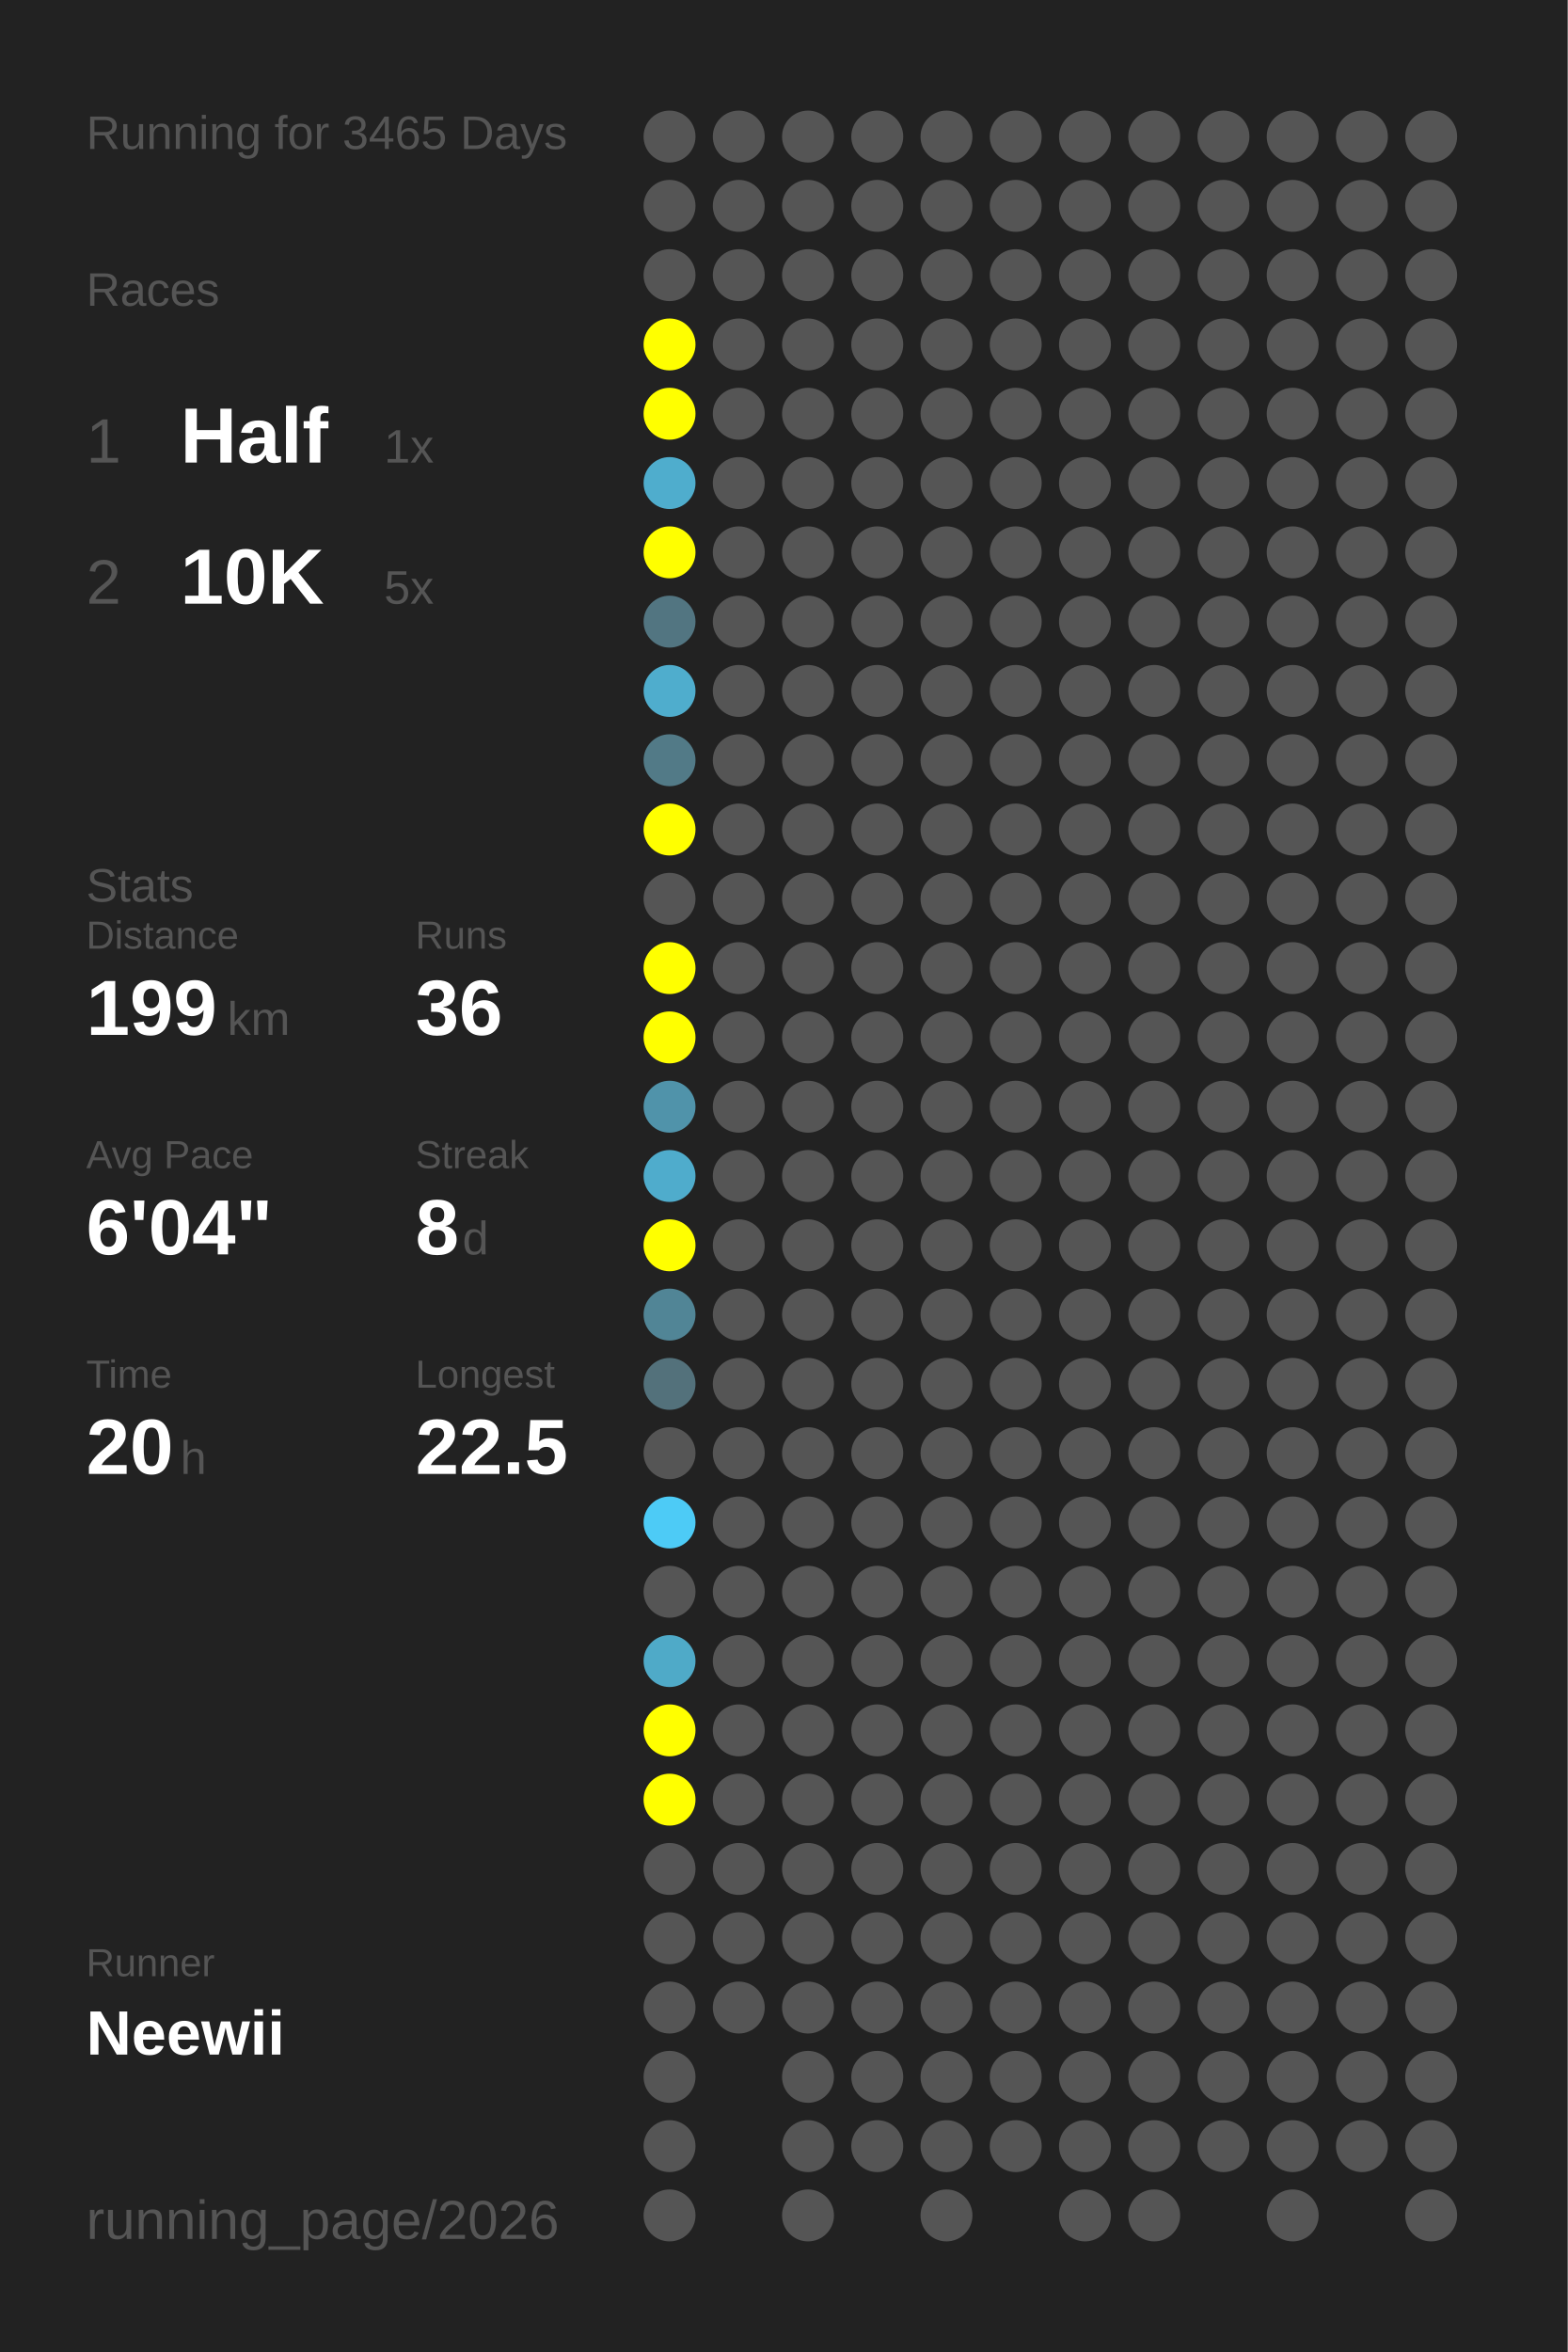
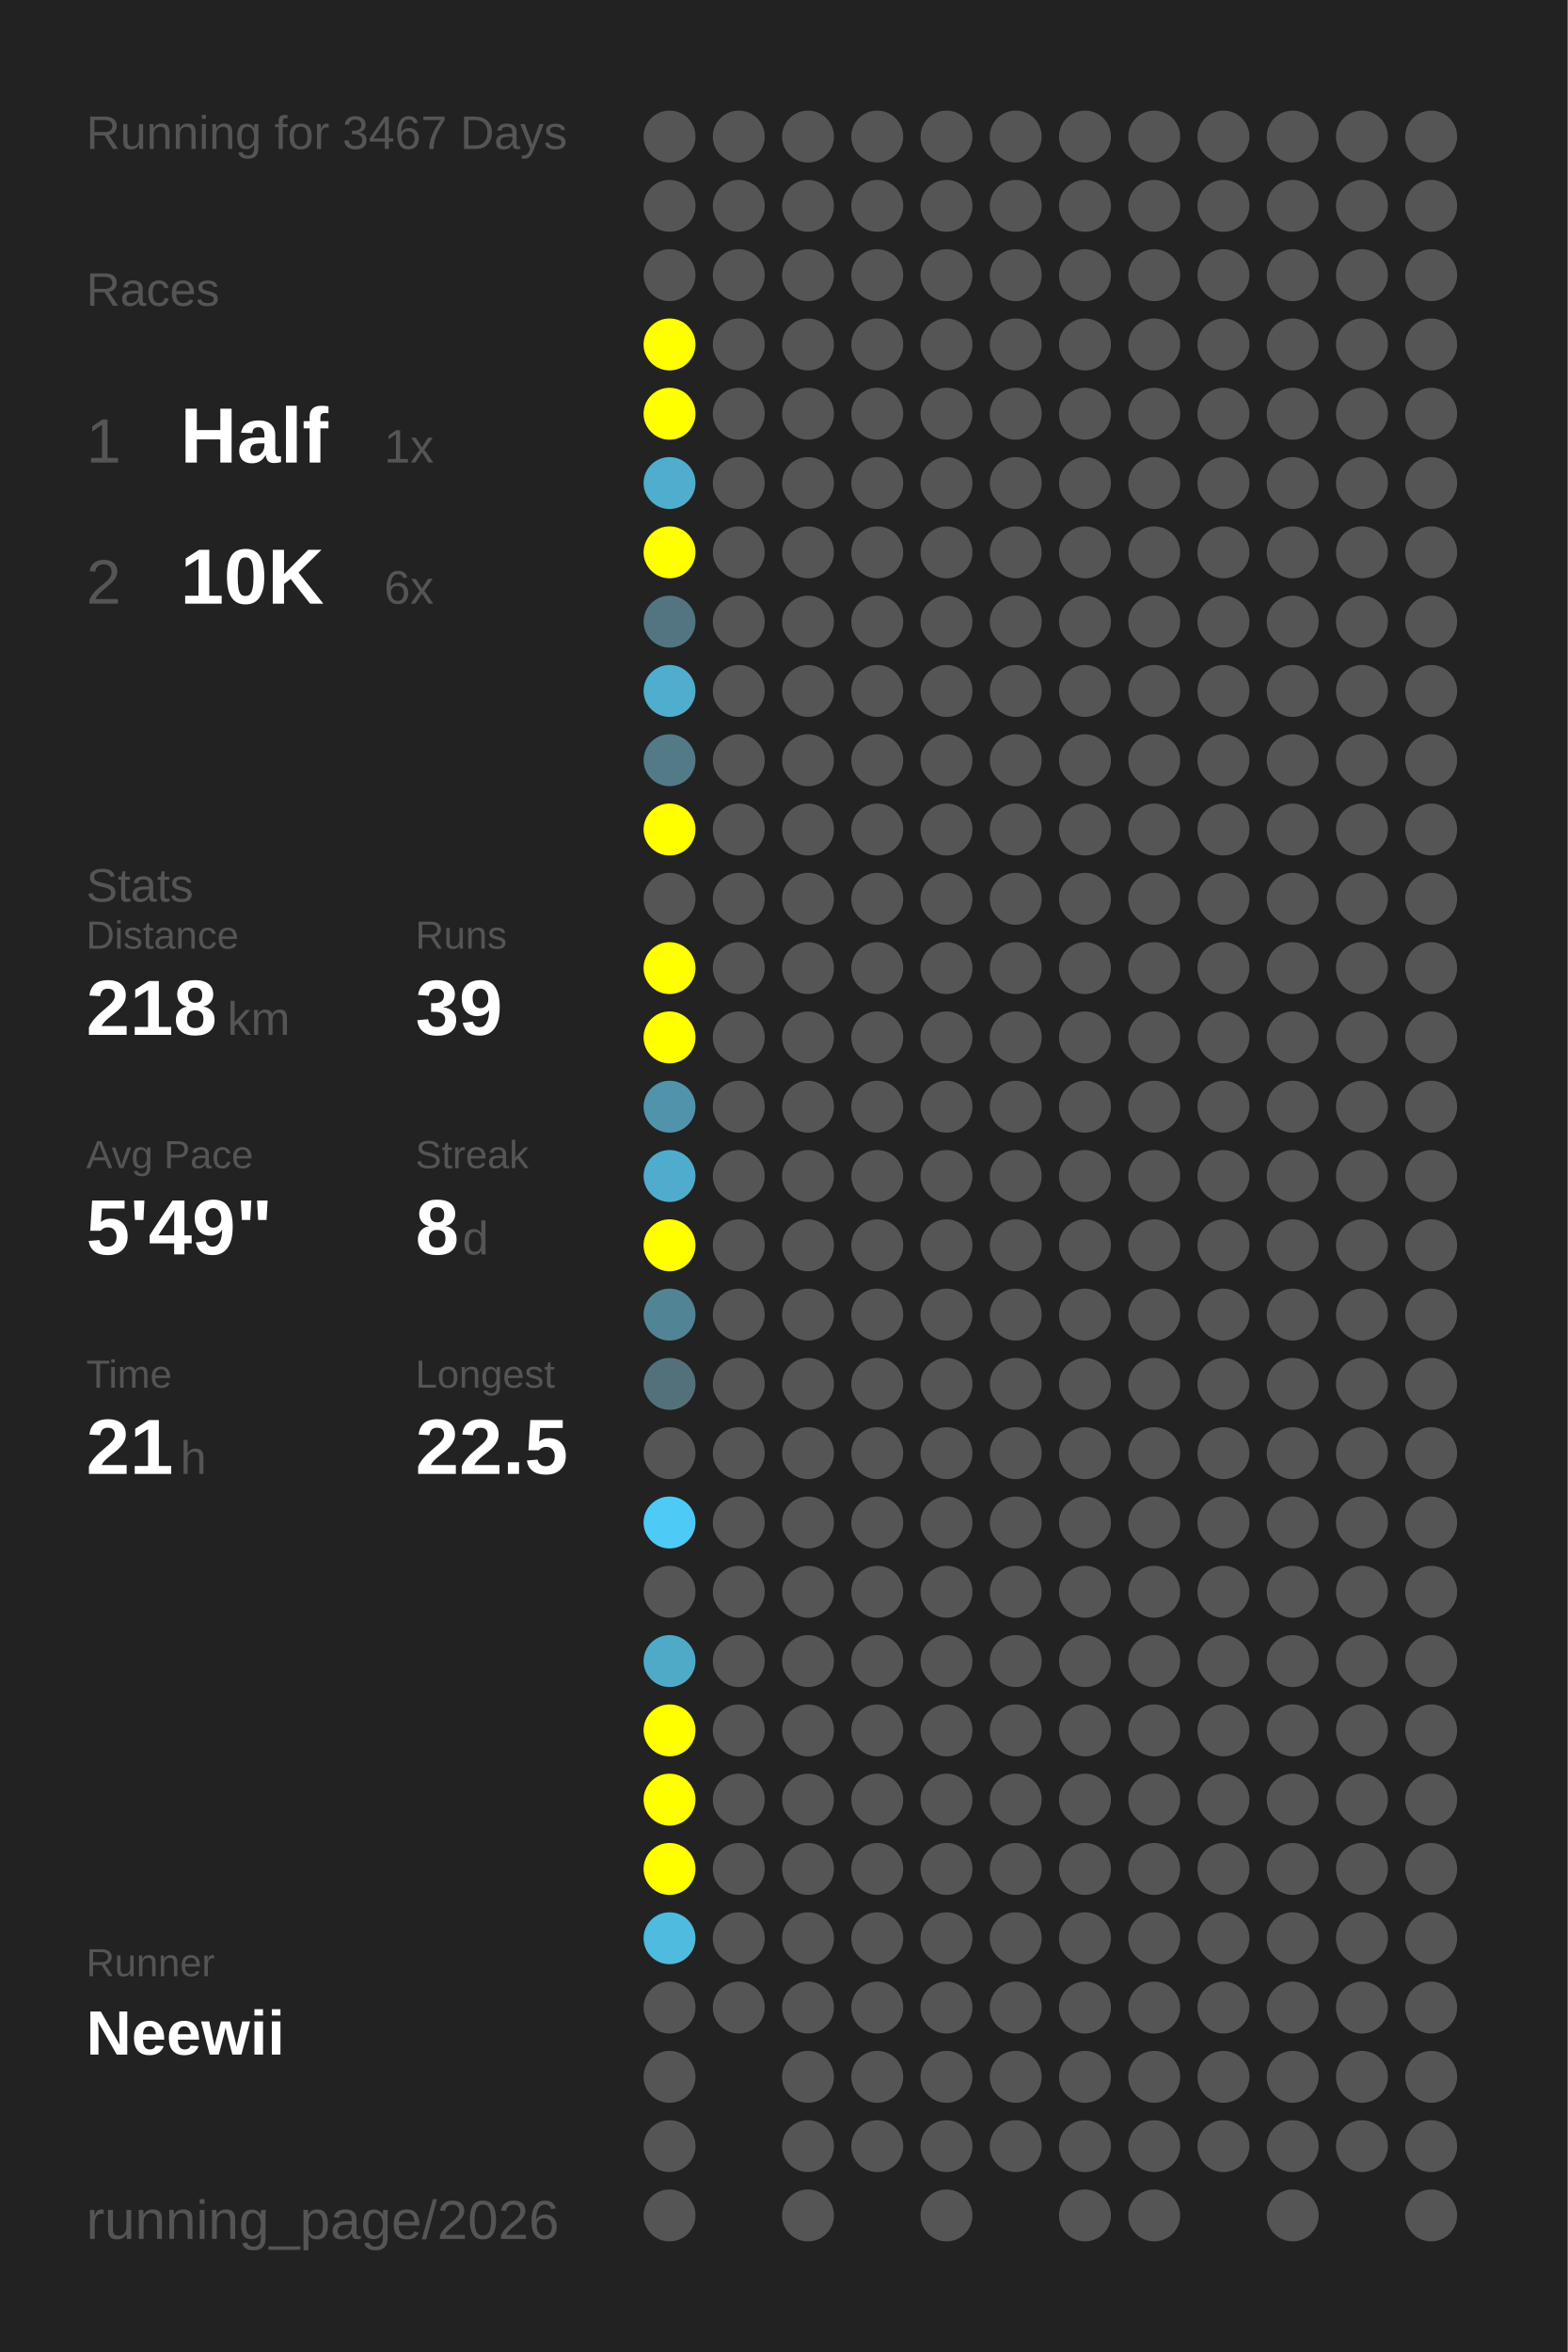
<svg xmlns="http://www.w3.org/2000/svg" baseProfile="full" height="300mm" version="1.1" viewBox="0,0,200,300" width="200mm">
  <defs />
  <rect fill="#222222" height="300" width="200" x="0" y="0" />
-   <text fill="#555555" style="font-size:6px; font-family:Arial;" x="11" y="19">Running for 3465 Days</text>
+   <text fill="#555555" style="font-size:6px; font-family:Arial;" x="11" y="19">Running for 3467 Days</text>
  <text fill="#555555" style="font-size:6px; font-family:Arial;" x="11" y="39">Races</text>
  <text fill="#555555" style="font-size:8px; font-family:Arial;" x="11" y="59">1</text>
  <text fill="#FFFFFF" style="font-size:10px; font-family:Arial; font-weight:bold;" x="23" y="59">Half</text>
  <text fill="#555555" style="font-size:6px; font-family:Arial;" x="49" y="59">1x</text>
  <text fill="#555555" style="font-size:8px; font-family:Arial;" x="11" y="77">2</text>
  <text fill="#FFFFFF" style="font-size:10px; font-family:Arial; font-weight:bold;" x="23" y="77">10K</text>
-   <text fill="#555555" style="font-size:6px; font-family:Arial;" x="49" y="77">5x</text>
+   <text fill="#555555" style="font-size:6px; font-family:Arial;" x="49" y="77">6x</text>
  <text fill="#555555" style="font-size:6px; font-family:Arial;" x="11" y="115">Stats</text>
  <text fill="#555555" style="font-size:5px; font-family:Arial;" x="11" y="121">Distance</text>
-   <text fill="#FFFFFF" style="font-size:10px; font-family:Arial; font-weight:bold;" x="11" y="132">199</text>
+   <text fill="#FFFFFF" style="font-size:10px; font-family:Arial; font-weight:bold;" x="11" y="132">218</text>
  <text fill="#555555" style="font-size:6px; font-family:Arial;" x="29" y="132">km</text>
  <text fill="#555555" style="font-size:5px; font-family:Arial;" x="53" y="121">Runs</text>
-   <text fill="#FFFFFF" style="font-size:10px; font-family:Arial; font-weight:bold;" x="53" y="132">36</text>
+   <text fill="#FFFFFF" style="font-size:10px; font-family:Arial; font-weight:bold;" x="53" y="132">39</text>
  <text fill="#555555" style="font-size:5px; font-family:Arial;" x="11" y="149">Avg Pace</text>
-   <text fill="#FFFFFF" style="font-size:10px; font-family:Arial; font-weight:bold;" x="11" y="160">6'04"</text>
+   <text fill="#FFFFFF" style="font-size:10px; font-family:Arial; font-weight:bold;" x="11" y="160">5'49"</text>
  <text fill="#555555" style="font-size:5px; font-family:Arial;" x="53" y="149">Streak</text>
  <text fill="#FFFFFF" style="font-size:10px; font-family:Arial; font-weight:bold;" x="53" y="160">8</text>
  <text fill="#555555" style="font-size:6px; font-family:Arial;" x="59" y="160">d</text>
  <text fill="#555555" style="font-size:5px; font-family:Arial;" x="11" y="177">Time</text>
-   <text fill="#FFFFFF" style="font-size:10px; font-family:Arial; font-weight:bold;" x="11" y="188">20</text>
+   <text fill="#FFFFFF" style="font-size:10px; font-family:Arial; font-weight:bold;" x="11" y="188">21</text>
  <text fill="#555555" style="font-size:6px; font-family:Arial;" x="23" y="188">h</text>
  <text fill="#555555" style="font-size:5px; font-family:Arial;" x="53" y="177">Longest</text>
  <text fill="#FFFFFF" style="font-size:10px; font-family:Arial; font-weight:bold;" x="53" y="188">22.5</text>
  <text fill="#555555" style="font-size:5px; font-family:Arial;" x="11" y="252.065">Runner</text>
  <text fill="#FFFFFF" style="font-size:8px; font-family:Arial; font-weight:bold;" x="11" y="262.065">Neewii</text>
  <text fill="#555555" style="font-size:7px; font-family:Arial;" x="11" y="285.581">running_page/2026</text>
  <circle cx="85.417" cy="17.419" fill="#555555" r="3.312" />
  <circle cx="85.417" cy="26.258" fill="#555555" r="3.312" />
  <circle cx="85.417" cy="35.097" fill="#555555" r="3.312" />
  <circle cx="85.417" cy="43.935" fill="#FFFF00" r="3.312" />
  <circle cx="85.417" cy="52.774" fill="#FFFF00" r="3.312" />
  <circle cx="85.417" cy="61.613" fill="#4fadcd" r="3.312" />
  <circle cx="85.417" cy="70.452" fill="#FFFF00" r="3.312" />
  <circle cx="85.417" cy="79.29" fill="#527581" r="3.312" />
  <circle cx="85.417" cy="88.129" fill="#4fadcd" r="3.312" />
  <circle cx="85.417" cy="96.968" fill="#527a87" r="3.312" />
  <circle cx="85.417" cy="105.806" fill="#FFFF00" r="3.312" />
  <circle cx="85.417" cy="114.645" fill="#555555" r="3.312" />
  <circle cx="85.417" cy="123.484" fill="#FFFF00" r="3.312" />
  <circle cx="85.417" cy="132.323" fill="#FFFF00" r="3.312" />
  <circle cx="85.417" cy="141.161" fill="#5093aa" r="3.312" />
  <circle cx="85.417" cy="150" fill="#4faccc" r="3.312" />
  <circle cx="85.417" cy="158.839" fill="#FFFF00" r="3.312" />
  <circle cx="85.417" cy="167.677" fill="#518596" r="3.312" />
  <circle cx="85.417" cy="176.516" fill="#53717b" r="3.312" />
  <circle cx="85.417" cy="185.355" fill="#555555" r="3.312" />
  <circle cx="85.417" cy="194.194" fill="#4dcbf6" r="3.312" />
  <circle cx="85.417" cy="203.032" fill="#555555" r="3.312" />
  <circle cx="85.417" cy="211.871" fill="#4faac8" r="3.312" />
  <circle cx="85.417" cy="220.71" fill="#FFFF00" r="3.312" />
  <circle cx="85.417" cy="229.548" fill="#FFFF00" r="3.312" />
-   <circle cx="85.417" cy="238.387" fill="#555555" r="3.312" />
-   <circle cx="85.417" cy="247.226" fill="#555555" r="3.312" />
+   <circle cx="85.417" cy="238.387" fill="#FFFF00" r="3.312" />
+   <circle cx="85.417" cy="247.226" fill="#4ebbdf" r="3.312" />
  <circle cx="85.417" cy="256.065" fill="#555555" r="3.312" />
  <circle cx="85.417" cy="264.903" fill="#555555" r="3.312" />
  <circle cx="85.417" cy="273.742" fill="#555555" r="3.312" />
  <circle cx="85.417" cy="282.581" fill="#555555" r="3.312" />
  <circle cx="94.25" cy="17.419" fill="#555555" r="3.312" />
  <circle cx="94.25" cy="26.258" fill="#555555" r="3.312" />
  <circle cx="94.25" cy="35.097" fill="#555555" r="3.312" />
  <circle cx="94.25" cy="43.935" fill="#555555" r="3.312" />
  <circle cx="94.25" cy="52.774" fill="#555555" r="3.312" />
  <circle cx="94.25" cy="61.613" fill="#555555" r="3.312" />
  <circle cx="94.25" cy="70.452" fill="#555555" r="3.312" />
  <circle cx="94.25" cy="79.29" fill="#555555" r="3.312" />
  <circle cx="94.25" cy="88.129" fill="#555555" r="3.312" />
  <circle cx="94.25" cy="96.968" fill="#555555" r="3.312" />
  <circle cx="94.25" cy="105.806" fill="#555555" r="3.312" />
  <circle cx="94.25" cy="114.645" fill="#555555" r="3.312" />
  <circle cx="94.25" cy="123.484" fill="#555555" r="3.312" />
  <circle cx="94.25" cy="132.323" fill="#555555" r="3.312" />
  <circle cx="94.25" cy="141.161" fill="#555555" r="3.312" />
  <circle cx="94.25" cy="150" fill="#555555" r="3.312" />
  <circle cx="94.25" cy="158.839" fill="#555555" r="3.312" />
  <circle cx="94.25" cy="167.677" fill="#555555" r="3.312" />
  <circle cx="94.25" cy="176.516" fill="#555555" r="3.312" />
  <circle cx="94.25" cy="185.355" fill="#555555" r="3.312" />
  <circle cx="94.25" cy="194.194" fill="#555555" r="3.312" />
  <circle cx="94.25" cy="203.032" fill="#555555" r="3.312" />
  <circle cx="94.25" cy="211.871" fill="#555555" r="3.312" />
  <circle cx="94.25" cy="220.71" fill="#555555" r="3.312" />
  <circle cx="94.25" cy="229.548" fill="#555555" r="3.312" />
  <circle cx="94.25" cy="238.387" fill="#555555" r="3.312" />
  <circle cx="94.25" cy="247.226" fill="#555555" r="3.312" />
  <circle cx="94.25" cy="256.065" fill="#555555" r="3.312" />
  <circle cx="103.083" cy="17.419" fill="#555555" r="3.312" />
  <circle cx="103.083" cy="26.258" fill="#555555" r="3.312" />
  <circle cx="103.083" cy="35.097" fill="#555555" r="3.312" />
  <circle cx="103.083" cy="43.935" fill="#555555" r="3.312" />
  <circle cx="103.083" cy="52.774" fill="#555555" r="3.312" />
  <circle cx="103.083" cy="61.613" fill="#555555" r="3.312" />
  <circle cx="103.083" cy="70.452" fill="#555555" r="3.312" />
  <circle cx="103.083" cy="79.29" fill="#555555" r="3.312" />
  <circle cx="103.083" cy="88.129" fill="#555555" r="3.312" />
  <circle cx="103.083" cy="96.968" fill="#555555" r="3.312" />
  <circle cx="103.083" cy="105.806" fill="#555555" r="3.312" />
  <circle cx="103.083" cy="114.645" fill="#555555" r="3.312" />
  <circle cx="103.083" cy="123.484" fill="#555555" r="3.312" />
  <circle cx="103.083" cy="132.323" fill="#555555" r="3.312" />
  <circle cx="103.083" cy="141.161" fill="#555555" r="3.312" />
  <circle cx="103.083" cy="150" fill="#555555" r="3.312" />
  <circle cx="103.083" cy="158.839" fill="#555555" r="3.312" />
  <circle cx="103.083" cy="167.677" fill="#555555" r="3.312" />
  <circle cx="103.083" cy="176.516" fill="#555555" r="3.312" />
  <circle cx="103.083" cy="185.355" fill="#555555" r="3.312" />
  <circle cx="103.083" cy="194.194" fill="#555555" r="3.312" />
  <circle cx="103.083" cy="203.032" fill="#555555" r="3.312" />
  <circle cx="103.083" cy="211.871" fill="#555555" r="3.312" />
  <circle cx="103.083" cy="220.71" fill="#555555" r="3.312" />
  <circle cx="103.083" cy="229.548" fill="#555555" r="3.312" />
  <circle cx="103.083" cy="238.387" fill="#555555" r="3.312" />
  <circle cx="103.083" cy="247.226" fill="#555555" r="3.312" />
  <circle cx="103.083" cy="256.065" fill="#555555" r="3.312" />
  <circle cx="103.083" cy="264.903" fill="#555555" r="3.312" />
  <circle cx="103.083" cy="273.742" fill="#555555" r="3.312" />
  <circle cx="103.083" cy="282.581" fill="#555555" r="3.312" />
  <circle cx="111.917" cy="17.419" fill="#555555" r="3.312" />
  <circle cx="111.917" cy="26.258" fill="#555555" r="3.312" />
  <circle cx="111.917" cy="35.097" fill="#555555" r="3.312" />
  <circle cx="111.917" cy="43.935" fill="#555555" r="3.312" />
  <circle cx="111.917" cy="52.774" fill="#555555" r="3.312" />
  <circle cx="111.917" cy="61.613" fill="#555555" r="3.312" />
  <circle cx="111.917" cy="70.452" fill="#555555" r="3.312" />
  <circle cx="111.917" cy="79.29" fill="#555555" r="3.312" />
  <circle cx="111.917" cy="88.129" fill="#555555" r="3.312" />
  <circle cx="111.917" cy="96.968" fill="#555555" r="3.312" />
  <circle cx="111.917" cy="105.806" fill="#555555" r="3.312" />
  <circle cx="111.917" cy="114.645" fill="#555555" r="3.312" />
  <circle cx="111.917" cy="123.484" fill="#555555" r="3.312" />
  <circle cx="111.917" cy="132.323" fill="#555555" r="3.312" />
  <circle cx="111.917" cy="141.161" fill="#555555" r="3.312" />
  <circle cx="111.917" cy="150" fill="#555555" r="3.312" />
  <circle cx="111.917" cy="158.839" fill="#555555" r="3.312" />
  <circle cx="111.917" cy="167.677" fill="#555555" r="3.312" />
  <circle cx="111.917" cy="176.516" fill="#555555" r="3.312" />
  <circle cx="111.917" cy="185.355" fill="#555555" r="3.312" />
  <circle cx="111.917" cy="194.194" fill="#555555" r="3.312" />
  <circle cx="111.917" cy="203.032" fill="#555555" r="3.312" />
  <circle cx="111.917" cy="211.871" fill="#555555" r="3.312" />
  <circle cx="111.917" cy="220.71" fill="#555555" r="3.312" />
  <circle cx="111.917" cy="229.548" fill="#555555" r="3.312" />
  <circle cx="111.917" cy="238.387" fill="#555555" r="3.312" />
  <circle cx="111.917" cy="247.226" fill="#555555" r="3.312" />
  <circle cx="111.917" cy="256.065" fill="#555555" r="3.312" />
  <circle cx="111.917" cy="264.903" fill="#555555" r="3.312" />
  <circle cx="111.917" cy="273.742" fill="#555555" r="3.312" />
  <circle cx="120.75" cy="17.419" fill="#555555" r="3.312" />
  <circle cx="120.75" cy="26.258" fill="#555555" r="3.312" />
  <circle cx="120.75" cy="35.097" fill="#555555" r="3.312" />
  <circle cx="120.75" cy="43.935" fill="#555555" r="3.312" />
  <circle cx="120.75" cy="52.774" fill="#555555" r="3.312" />
  <circle cx="120.75" cy="61.613" fill="#555555" r="3.312" />
  <circle cx="120.75" cy="70.452" fill="#555555" r="3.312" />
  <circle cx="120.75" cy="79.29" fill="#555555" r="3.312" />
  <circle cx="120.75" cy="88.129" fill="#555555" r="3.312" />
  <circle cx="120.75" cy="96.968" fill="#555555" r="3.312" />
  <circle cx="120.75" cy="105.806" fill="#555555" r="3.312" />
  <circle cx="120.75" cy="114.645" fill="#555555" r="3.312" />
  <circle cx="120.75" cy="123.484" fill="#555555" r="3.312" />
  <circle cx="120.75" cy="132.323" fill="#555555" r="3.312" />
  <circle cx="120.75" cy="141.161" fill="#555555" r="3.312" />
  <circle cx="120.75" cy="150" fill="#555555" r="3.312" />
  <circle cx="120.75" cy="158.839" fill="#555555" r="3.312" />
  <circle cx="120.75" cy="167.677" fill="#555555" r="3.312" />
  <circle cx="120.75" cy="176.516" fill="#555555" r="3.312" />
  <circle cx="120.75" cy="185.355" fill="#555555" r="3.312" />
  <circle cx="120.75" cy="194.194" fill="#555555" r="3.312" />
  <circle cx="120.75" cy="203.032" fill="#555555" r="3.312" />
  <circle cx="120.75" cy="211.871" fill="#555555" r="3.312" />
  <circle cx="120.75" cy="220.71" fill="#555555" r="3.312" />
  <circle cx="120.75" cy="229.548" fill="#555555" r="3.312" />
  <circle cx="120.75" cy="238.387" fill="#555555" r="3.312" />
  <circle cx="120.75" cy="247.226" fill="#555555" r="3.312" />
  <circle cx="120.75" cy="256.065" fill="#555555" r="3.312" />
  <circle cx="120.75" cy="264.903" fill="#555555" r="3.312" />
  <circle cx="120.75" cy="273.742" fill="#555555" r="3.312" />
  <circle cx="120.75" cy="282.581" fill="#555555" r="3.312" />
  <circle cx="129.583" cy="17.419" fill="#555555" r="3.312" />
  <circle cx="129.583" cy="26.258" fill="#555555" r="3.312" />
  <circle cx="129.583" cy="35.097" fill="#555555" r="3.312" />
  <circle cx="129.583" cy="43.935" fill="#555555" r="3.312" />
  <circle cx="129.583" cy="52.774" fill="#555555" r="3.312" />
  <circle cx="129.583" cy="61.613" fill="#555555" r="3.312" />
  <circle cx="129.583" cy="70.452" fill="#555555" r="3.312" />
  <circle cx="129.583" cy="79.29" fill="#555555" r="3.312" />
  <circle cx="129.583" cy="88.129" fill="#555555" r="3.312" />
  <circle cx="129.583" cy="96.968" fill="#555555" r="3.312" />
  <circle cx="129.583" cy="105.806" fill="#555555" r="3.312" />
  <circle cx="129.583" cy="114.645" fill="#555555" r="3.312" />
  <circle cx="129.583" cy="123.484" fill="#555555" r="3.312" />
  <circle cx="129.583" cy="132.323" fill="#555555" r="3.312" />
  <circle cx="129.583" cy="141.161" fill="#555555" r="3.312" />
  <circle cx="129.583" cy="150" fill="#555555" r="3.312" />
  <circle cx="129.583" cy="158.839" fill="#555555" r="3.312" />
  <circle cx="129.583" cy="167.677" fill="#555555" r="3.312" />
  <circle cx="129.583" cy="176.516" fill="#555555" r="3.312" />
  <circle cx="129.583" cy="185.355" fill="#555555" r="3.312" />
  <circle cx="129.583" cy="194.194" fill="#555555" r="3.312" />
  <circle cx="129.583" cy="203.032" fill="#555555" r="3.312" />
  <circle cx="129.583" cy="211.871" fill="#555555" r="3.312" />
  <circle cx="129.583" cy="220.71" fill="#555555" r="3.312" />
  <circle cx="129.583" cy="229.548" fill="#555555" r="3.312" />
  <circle cx="129.583" cy="238.387" fill="#555555" r="3.312" />
  <circle cx="129.583" cy="247.226" fill="#555555" r="3.312" />
  <circle cx="129.583" cy="256.065" fill="#555555" r="3.312" />
  <circle cx="129.583" cy="264.903" fill="#555555" r="3.312" />
  <circle cx="129.583" cy="273.742" fill="#555555" r="3.312" />
  <circle cx="138.417" cy="17.419" fill="#555555" r="3.312" />
  <circle cx="138.417" cy="26.258" fill="#555555" r="3.312" />
  <circle cx="138.417" cy="35.097" fill="#555555" r="3.312" />
  <circle cx="138.417" cy="43.935" fill="#555555" r="3.312" />
  <circle cx="138.417" cy="52.774" fill="#555555" r="3.312" />
  <circle cx="138.417" cy="61.613" fill="#555555" r="3.312" />
  <circle cx="138.417" cy="70.452" fill="#555555" r="3.312" />
  <circle cx="138.417" cy="79.29" fill="#555555" r="3.312" />
  <circle cx="138.417" cy="88.129" fill="#555555" r="3.312" />
  <circle cx="138.417" cy="96.968" fill="#555555" r="3.312" />
  <circle cx="138.417" cy="105.806" fill="#555555" r="3.312" />
  <circle cx="138.417" cy="114.645" fill="#555555" r="3.312" />
  <circle cx="138.417" cy="123.484" fill="#555555" r="3.312" />
  <circle cx="138.417" cy="132.323" fill="#555555" r="3.312" />
  <circle cx="138.417" cy="141.161" fill="#555555" r="3.312" />
  <circle cx="138.417" cy="150" fill="#555555" r="3.312" />
  <circle cx="138.417" cy="158.839" fill="#555555" r="3.312" />
  <circle cx="138.417" cy="167.677" fill="#555555" r="3.312" />
  <circle cx="138.417" cy="176.516" fill="#555555" r="3.312" />
  <circle cx="138.417" cy="185.355" fill="#555555" r="3.312" />
  <circle cx="138.417" cy="194.194" fill="#555555" r="3.312" />
  <circle cx="138.417" cy="203.032" fill="#555555" r="3.312" />
  <circle cx="138.417" cy="211.871" fill="#555555" r="3.312" />
  <circle cx="138.417" cy="220.71" fill="#555555" r="3.312" />
  <circle cx="138.417" cy="229.548" fill="#555555" r="3.312" />
  <circle cx="138.417" cy="238.387" fill="#555555" r="3.312" />
  <circle cx="138.417" cy="247.226" fill="#555555" r="3.312" />
  <circle cx="138.417" cy="256.065" fill="#555555" r="3.312" />
  <circle cx="138.417" cy="264.903" fill="#555555" r="3.312" />
  <circle cx="138.417" cy="273.742" fill="#555555" r="3.312" />
  <circle cx="138.417" cy="282.581" fill="#555555" r="3.312" />
  <circle cx="147.25" cy="17.419" fill="#555555" r="3.312" />
  <circle cx="147.25" cy="26.258" fill="#555555" r="3.312" />
  <circle cx="147.25" cy="35.097" fill="#555555" r="3.312" />
  <circle cx="147.25" cy="43.935" fill="#555555" r="3.312" />
  <circle cx="147.25" cy="52.774" fill="#555555" r="3.312" />
  <circle cx="147.25" cy="61.613" fill="#555555" r="3.312" />
  <circle cx="147.25" cy="70.452" fill="#555555" r="3.312" />
  <circle cx="147.25" cy="79.29" fill="#555555" r="3.312" />
  <circle cx="147.25" cy="88.129" fill="#555555" r="3.312" />
  <circle cx="147.25" cy="96.968" fill="#555555" r="3.312" />
  <circle cx="147.25" cy="105.806" fill="#555555" r="3.312" />
  <circle cx="147.25" cy="114.645" fill="#555555" r="3.312" />
  <circle cx="147.25" cy="123.484" fill="#555555" r="3.312" />
  <circle cx="147.25" cy="132.323" fill="#555555" r="3.312" />
  <circle cx="147.25" cy="141.161" fill="#555555" r="3.312" />
  <circle cx="147.25" cy="150" fill="#555555" r="3.312" />
  <circle cx="147.25" cy="158.839" fill="#555555" r="3.312" />
  <circle cx="147.25" cy="167.677" fill="#555555" r="3.312" />
  <circle cx="147.25" cy="176.516" fill="#555555" r="3.312" />
  <circle cx="147.25" cy="185.355" fill="#555555" r="3.312" />
  <circle cx="147.25" cy="194.194" fill="#555555" r="3.312" />
  <circle cx="147.25" cy="203.032" fill="#555555" r="3.312" />
  <circle cx="147.25" cy="211.871" fill="#555555" r="3.312" />
  <circle cx="147.25" cy="220.71" fill="#555555" r="3.312" />
  <circle cx="147.25" cy="229.548" fill="#555555" r="3.312" />
  <circle cx="147.25" cy="238.387" fill="#555555" r="3.312" />
  <circle cx="147.25" cy="247.226" fill="#555555" r="3.312" />
  <circle cx="147.25" cy="256.065" fill="#555555" r="3.312" />
  <circle cx="147.25" cy="264.903" fill="#555555" r="3.312" />
  <circle cx="147.25" cy="273.742" fill="#555555" r="3.312" />
  <circle cx="147.25" cy="282.581" fill="#555555" r="3.312" />
  <circle cx="156.083" cy="17.419" fill="#555555" r="3.312" />
  <circle cx="156.083" cy="26.258" fill="#555555" r="3.312" />
  <circle cx="156.083" cy="35.097" fill="#555555" r="3.312" />
  <circle cx="156.083" cy="43.935" fill="#555555" r="3.312" />
  <circle cx="156.083" cy="52.774" fill="#555555" r="3.312" />
  <circle cx="156.083" cy="61.613" fill="#555555" r="3.312" />
  <circle cx="156.083" cy="70.452" fill="#555555" r="3.312" />
  <circle cx="156.083" cy="79.29" fill="#555555" r="3.312" />
  <circle cx="156.083" cy="88.129" fill="#555555" r="3.312" />
  <circle cx="156.083" cy="96.968" fill="#555555" r="3.312" />
  <circle cx="156.083" cy="105.806" fill="#555555" r="3.312" />
  <circle cx="156.083" cy="114.645" fill="#555555" r="3.312" />
  <circle cx="156.083" cy="123.484" fill="#555555" r="3.312" />
  <circle cx="156.083" cy="132.323" fill="#555555" r="3.312" />
  <circle cx="156.083" cy="141.161" fill="#555555" r="3.312" />
  <circle cx="156.083" cy="150" fill="#555555" r="3.312" />
  <circle cx="156.083" cy="158.839" fill="#555555" r="3.312" />
  <circle cx="156.083" cy="167.677" fill="#555555" r="3.312" />
  <circle cx="156.083" cy="176.516" fill="#555555" r="3.312" />
  <circle cx="156.083" cy="185.355" fill="#555555" r="3.312" />
  <circle cx="156.083" cy="194.194" fill="#555555" r="3.312" />
  <circle cx="156.083" cy="203.032" fill="#555555" r="3.312" />
  <circle cx="156.083" cy="211.871" fill="#555555" r="3.312" />
  <circle cx="156.083" cy="220.71" fill="#555555" r="3.312" />
  <circle cx="156.083" cy="229.548" fill="#555555" r="3.312" />
  <circle cx="156.083" cy="238.387" fill="#555555" r="3.312" />
  <circle cx="156.083" cy="247.226" fill="#555555" r="3.312" />
  <circle cx="156.083" cy="256.065" fill="#555555" r="3.312" />
  <circle cx="156.083" cy="264.903" fill="#555555" r="3.312" />
  <circle cx="156.083" cy="273.742" fill="#555555" r="3.312" />
  <circle cx="164.917" cy="17.419" fill="#555555" r="3.312" />
  <circle cx="164.917" cy="26.258" fill="#555555" r="3.312" />
  <circle cx="164.917" cy="35.097" fill="#555555" r="3.312" />
  <circle cx="164.917" cy="43.935" fill="#555555" r="3.312" />
  <circle cx="164.917" cy="52.774" fill="#555555" r="3.312" />
  <circle cx="164.917" cy="61.613" fill="#555555" r="3.312" />
  <circle cx="164.917" cy="70.452" fill="#555555" r="3.312" />
  <circle cx="164.917" cy="79.29" fill="#555555" r="3.312" />
  <circle cx="164.917" cy="88.129" fill="#555555" r="3.312" />
  <circle cx="164.917" cy="96.968" fill="#555555" r="3.312" />
  <circle cx="164.917" cy="105.806" fill="#555555" r="3.312" />
  <circle cx="164.917" cy="114.645" fill="#555555" r="3.312" />
  <circle cx="164.917" cy="123.484" fill="#555555" r="3.312" />
  <circle cx="164.917" cy="132.323" fill="#555555" r="3.312" />
  <circle cx="164.917" cy="141.161" fill="#555555" r="3.312" />
  <circle cx="164.917" cy="150" fill="#555555" r="3.312" />
  <circle cx="164.917" cy="158.839" fill="#555555" r="3.312" />
  <circle cx="164.917" cy="167.677" fill="#555555" r="3.312" />
  <circle cx="164.917" cy="176.516" fill="#555555" r="3.312" />
  <circle cx="164.917" cy="185.355" fill="#555555" r="3.312" />
  <circle cx="164.917" cy="194.194" fill="#555555" r="3.312" />
  <circle cx="164.917" cy="203.032" fill="#555555" r="3.312" />
  <circle cx="164.917" cy="211.871" fill="#555555" r="3.312" />
  <circle cx="164.917" cy="220.71" fill="#555555" r="3.312" />
  <circle cx="164.917" cy="229.548" fill="#555555" r="3.312" />
  <circle cx="164.917" cy="238.387" fill="#555555" r="3.312" />
  <circle cx="164.917" cy="247.226" fill="#555555" r="3.312" />
  <circle cx="164.917" cy="256.065" fill="#555555" r="3.312" />
  <circle cx="164.917" cy="264.903" fill="#555555" r="3.312" />
  <circle cx="164.917" cy="273.742" fill="#555555" r="3.312" />
  <circle cx="164.917" cy="282.581" fill="#555555" r="3.312" />
  <circle cx="173.75" cy="17.419" fill="#555555" r="3.312" />
  <circle cx="173.75" cy="26.258" fill="#555555" r="3.312" />
  <circle cx="173.75" cy="35.097" fill="#555555" r="3.312" />
  <circle cx="173.75" cy="43.935" fill="#555555" r="3.312" />
  <circle cx="173.75" cy="52.774" fill="#555555" r="3.312" />
  <circle cx="173.75" cy="61.613" fill="#555555" r="3.312" />
  <circle cx="173.75" cy="70.452" fill="#555555" r="3.312" />
  <circle cx="173.75" cy="79.29" fill="#555555" r="3.312" />
  <circle cx="173.75" cy="88.129" fill="#555555" r="3.312" />
  <circle cx="173.75" cy="96.968" fill="#555555" r="3.312" />
  <circle cx="173.75" cy="105.806" fill="#555555" r="3.312" />
  <circle cx="173.75" cy="114.645" fill="#555555" r="3.312" />
  <circle cx="173.75" cy="123.484" fill="#555555" r="3.312" />
  <circle cx="173.75" cy="132.323" fill="#555555" r="3.312" />
  <circle cx="173.75" cy="141.161" fill="#555555" r="3.312" />
  <circle cx="173.75" cy="150" fill="#555555" r="3.312" />
  <circle cx="173.75" cy="158.839" fill="#555555" r="3.312" />
  <circle cx="173.75" cy="167.677" fill="#555555" r="3.312" />
  <circle cx="173.75" cy="176.516" fill="#555555" r="3.312" />
  <circle cx="173.75" cy="185.355" fill="#555555" r="3.312" />
  <circle cx="173.75" cy="194.194" fill="#555555" r="3.312" />
  <circle cx="173.75" cy="203.032" fill="#555555" r="3.312" />
  <circle cx="173.75" cy="211.871" fill="#555555" r="3.312" />
  <circle cx="173.75" cy="220.71" fill="#555555" r="3.312" />
  <circle cx="173.75" cy="229.548" fill="#555555" r="3.312" />
  <circle cx="173.75" cy="238.387" fill="#555555" r="3.312" />
  <circle cx="173.75" cy="247.226" fill="#555555" r="3.312" />
  <circle cx="173.75" cy="256.065" fill="#555555" r="3.312" />
  <circle cx="173.75" cy="264.903" fill="#555555" r="3.312" />
  <circle cx="173.75" cy="273.742" fill="#555555" r="3.312" />
  <circle cx="182.583" cy="17.419" fill="#555555" r="3.312" />
  <circle cx="182.583" cy="26.258" fill="#555555" r="3.312" />
  <circle cx="182.583" cy="35.097" fill="#555555" r="3.312" />
  <circle cx="182.583" cy="43.935" fill="#555555" r="3.312" />
  <circle cx="182.583" cy="52.774" fill="#555555" r="3.312" />
  <circle cx="182.583" cy="61.613" fill="#555555" r="3.312" />
  <circle cx="182.583" cy="70.452" fill="#555555" r="3.312" />
  <circle cx="182.583" cy="79.29" fill="#555555" r="3.312" />
  <circle cx="182.583" cy="88.129" fill="#555555" r="3.312" />
  <circle cx="182.583" cy="96.968" fill="#555555" r="3.312" />
  <circle cx="182.583" cy="105.806" fill="#555555" r="3.312" />
  <circle cx="182.583" cy="114.645" fill="#555555" r="3.312" />
  <circle cx="182.583" cy="123.484" fill="#555555" r="3.312" />
  <circle cx="182.583" cy="132.323" fill="#555555" r="3.312" />
  <circle cx="182.583" cy="141.161" fill="#555555" r="3.312" />
  <circle cx="182.583" cy="150" fill="#555555" r="3.312" />
  <circle cx="182.583" cy="158.839" fill="#555555" r="3.312" />
  <circle cx="182.583" cy="167.677" fill="#555555" r="3.312" />
  <circle cx="182.583" cy="176.516" fill="#555555" r="3.312" />
  <circle cx="182.583" cy="185.355" fill="#555555" r="3.312" />
  <circle cx="182.583" cy="194.194" fill="#555555" r="3.312" />
  <circle cx="182.583" cy="203.032" fill="#555555" r="3.312" />
  <circle cx="182.583" cy="211.871" fill="#555555" r="3.312" />
  <circle cx="182.583" cy="220.71" fill="#555555" r="3.312" />
  <circle cx="182.583" cy="229.548" fill="#555555" r="3.312" />
  <circle cx="182.583" cy="238.387" fill="#555555" r="3.312" />
  <circle cx="182.583" cy="247.226" fill="#555555" r="3.312" />
  <circle cx="182.583" cy="256.065" fill="#555555" r="3.312" />
  <circle cx="182.583" cy="264.903" fill="#555555" r="3.312" />
  <circle cx="182.583" cy="273.742" fill="#555555" r="3.312" />
  <circle cx="182.583" cy="282.581" fill="#555555" r="3.312" />
</svg>
